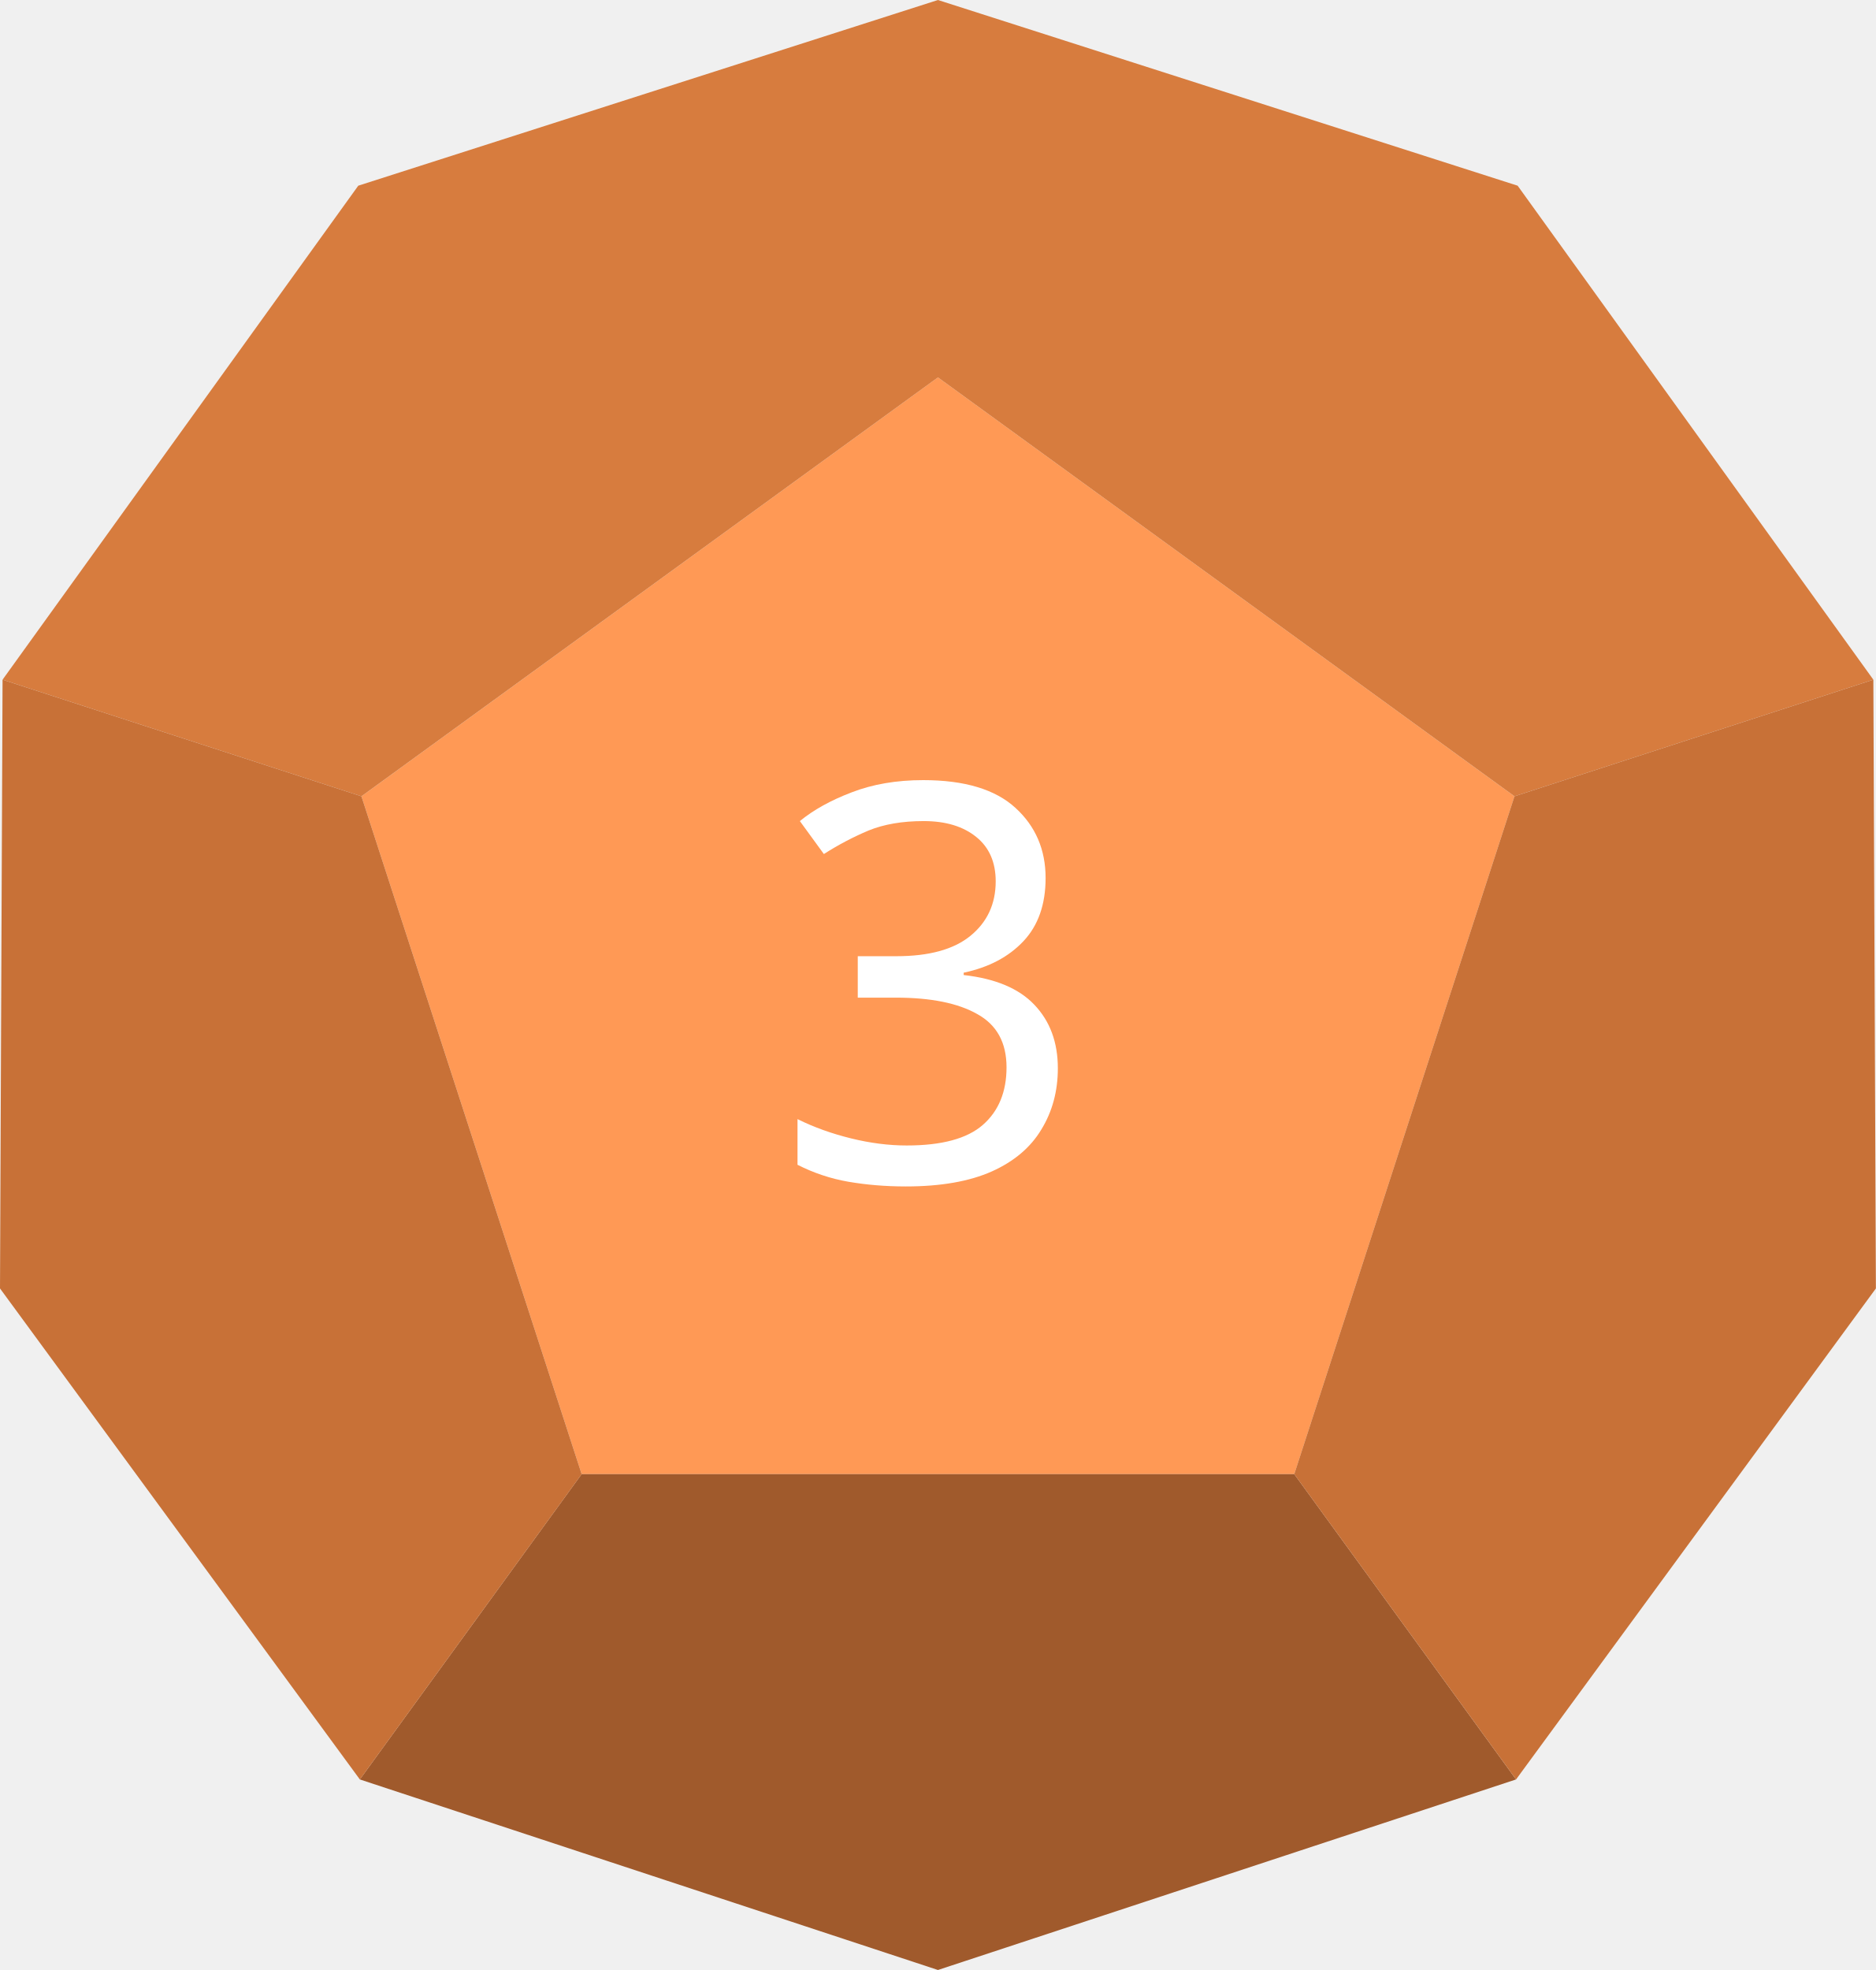
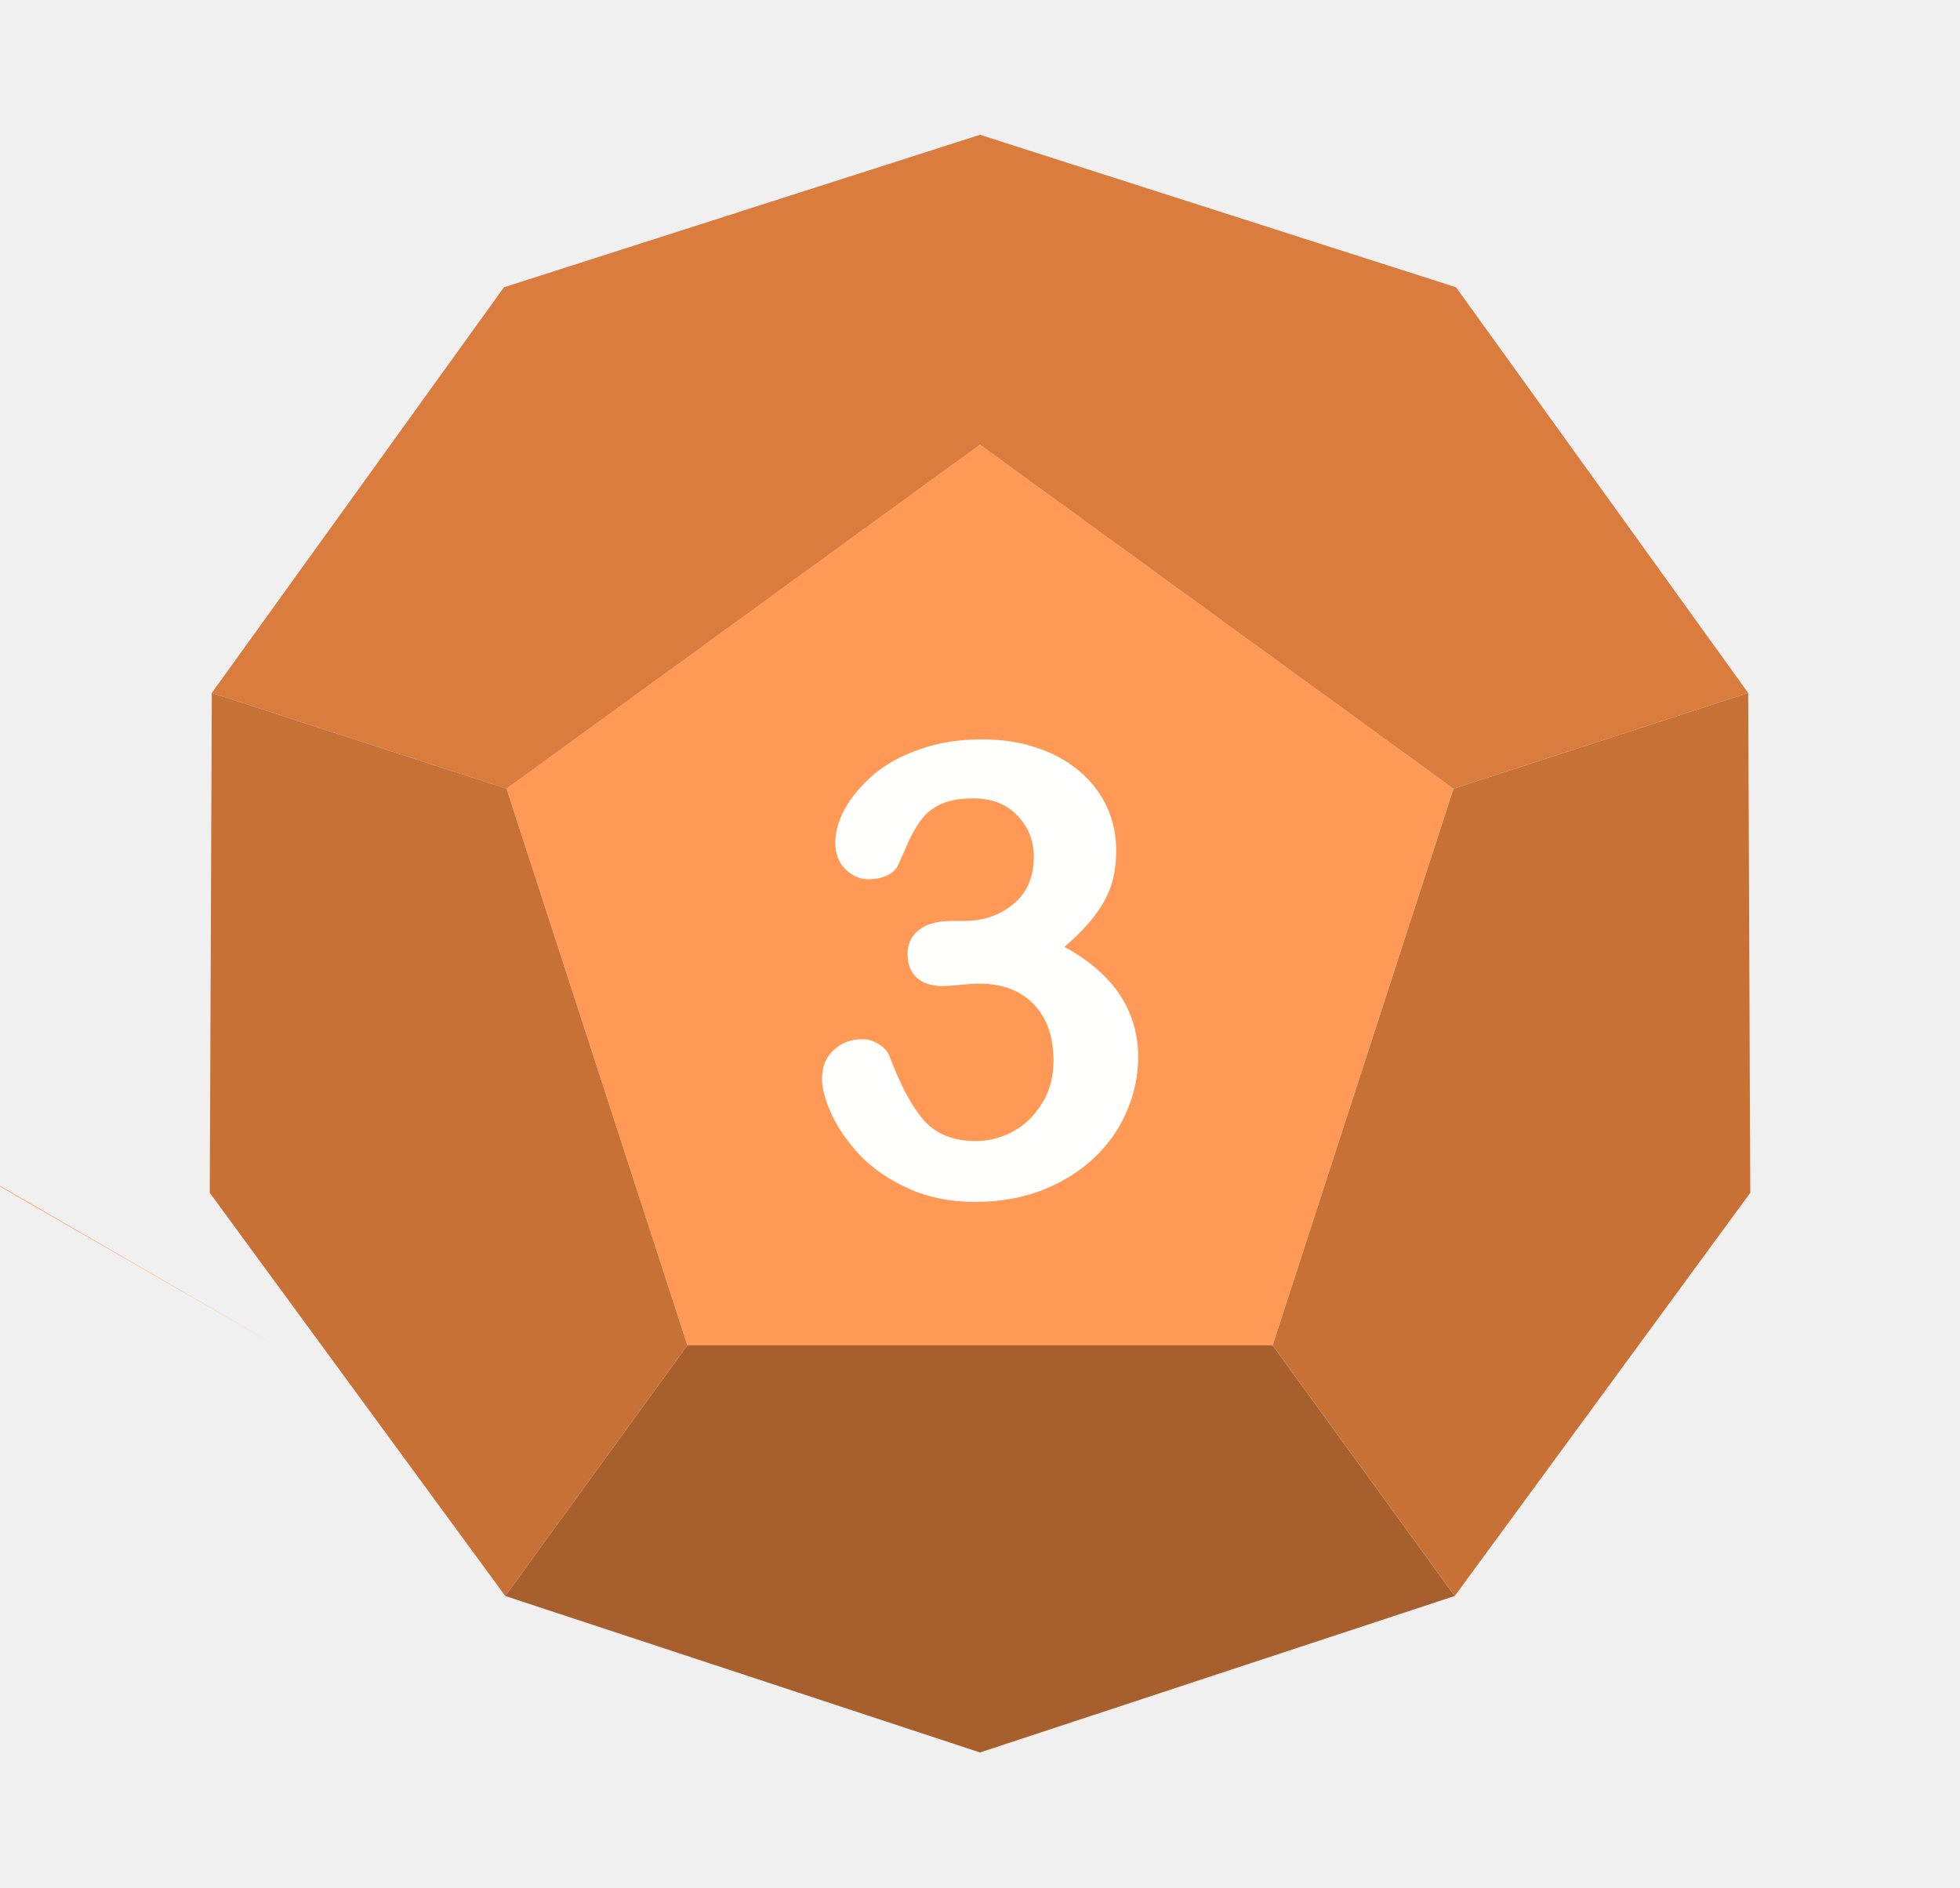
- <svg xmlns="http://www.w3.org/2000/svg" width="62.262mm" height="65.377mm" viewBox="0 0 62.262 65.377" version="1.1" id="svg8">
+ <svg xmlns="http://www.w3.org/2000/svg" width="36.351mm" height="35mm" viewBox="0 0 36.351 35" version="1.1" id="svg8">
  <defs id="defs2">
    <rect x="66.193" y="128.984" width="12.331" height="15.403" id="rect22" />
    <rect x="66.193" y="128.984" width="12.331" height="15.403" id="rect22-3" />
    <rect x="66.193" y="128.984" width="12.331" height="15.403" id="rect35" />
+     <filter style="color-interpolation-filters:sRGB" id="filter1586-6" x="-0" width="1" y="-7.1960421e-05" height="1">
+       <feGaussianBlur stdDeviation="0" id="feGaussianBlur1588-2" />
+     </filter>
+     <filter style="color-interpolation-filters:sRGB" id="filter1586-8" x="-0" width="1" y="-7.1960421e-05" height="1">
+       <feGaussianBlur stdDeviation="0" id="feGaussianBlur1588-28" />
+     </filter>
+     <filter style="color-interpolation-filters:sRGB" id="filter1586-7" x="-0" width="1" y="-7.1960421e-05" height="1">
+       <feGaussianBlur stdDeviation="0" id="feGaussianBlur1588-24" />
+     </filter>
+     <filter style="color-interpolation-filters:sRGB" id="filter1586-2" x="-0" width="1" y="-7.1960421e-05" height="1">
+       <feGaussianBlur stdDeviation="0" id="feGaussianBlur1588-1" />
+     </filter>
+     <filter style="color-interpolation-filters:sRGB" id="filter1586-2-8" x="-0" width="1" y="-7.1960421e-05" height="1">
+       <feGaussianBlur stdDeviation="0" id="feGaussianBlur1588-1-3" />
+     </filter>
+     <filter style="color-interpolation-filters:sRGB" id="filter1586-2-8-7" x="-0" width="1" y="-7.1960421e-05" height="1">
+       <feGaussianBlur stdDeviation="0" id="feGaussianBlur1588-1-3-0" />
+     </filter>
+     <filter style="color-interpolation-filters:sRGB" id="filter1586-2-8-7-3" x="-0" width="1" y="-7.1960421e-05" height="1">
+       <feGaussianBlur stdDeviation="0" id="feGaussianBlur1588-1-3-0-3" />
+     </filter>
+     <filter style="color-interpolation-filters:sRGB" id="filter1586-2-8-7-37" x="-0" width="1" y="-7.1960421e-05" height="1">
+       <feGaussianBlur stdDeviation="0" id="feGaussianBlur1588-1-3-0-9" />
+     </filter>
+     <filter style="color-interpolation-filters:sRGB" id="filter1586-2-8-7-0" x="-0" width="1" y="-7.1960421e-05" height="1">
+       <feGaussianBlur stdDeviation="0" id="feGaussianBlur1588-1-3-0-4" />
+     </filter>
+     <filter style="color-interpolation-filters:sRGB" id="filter1586-2-8-7-05" x="-0" width="1" y="-7.1960421e-05" height="1">
+       <feGaussianBlur stdDeviation="0" id="feGaussianBlur1588-1-3-0-2" />
+     </filter>
+     <filter style="color-interpolation-filters:sRGB" id="filter1586-2-8-7-5" x="-0" width="1" y="-7.1960421e-05" height="1">
+       <feGaussianBlur stdDeviation="0" id="feGaussianBlur1588-1-3-0-7" />
+     </filter>
+     <filter style="color-interpolation-filters:sRGB" id="filter1586-8-1" x="-0" width="1" y="-7.1960421e-05" height="1">
+       <feGaussianBlur stdDeviation="0" id="feGaussianBlur1588-28-9" />
+     </filter>
+     <filter style="color-interpolation-filters:sRGB" id="filter1586-2-8-7-5-7" x="-0" width="1" y="-7.1960421e-05" height="1">
+       <feGaussianBlur stdDeviation="0" id="feGaussianBlur1588-1-3-0-7-2" />
+     </filter>
  </defs>
-   <g id="layer1" transform="translate(-39.67885,-104.142)">
-     <g id="g1665" transform="translate(-0.8963942,0.5548002)">
-       <path style="fill:#ff9955;stroke:none;stroke-width:0.213" id="path1462" d="m 71.706,-116.111 -19.135,-13.903 7.309,-22.495 23.653,0 7.309,22.495 z" transform="scale(1,-1)" />
-       <path id="path1462-1" style="fill:#d77c3e;fill-opacity:1;stroke:none;stroke-width:0.54" d="M 118.535,-14.152 45.818,9.139 1.195,71.1 46.213,85.727 118.535,33.182 190.859,85.727 235.876,71.1 191.254,9.139 Z" transform="matrix(0.2645833,0,0,0.2645833,40.34361,107.3317)" />
-       <path id="path1462-1-2" style="fill:#a05a2c;stroke:none;stroke-width:0.213" transform="matrix(1,0,0,0.452099,-1.379669,229.9248)" d="m 73.086,-134.84 -19.188,-13.987 7.361,-22.411 h 23.653 l 7.361,22.411 z" />
-       <path id="path1462-1-0-3" style="fill:#c87137;fill-opacity:1;stroke:none;stroke-width:0.213" d="m 73.086,-134.84 -19.188,-13.987 7.361,-22.411 h 23.653 l 7.361,22.411 z" transform="matrix(-0.309017,-0.9510565,-0.4299717,0.1397063,5.182797,234.6927)" />
-       <path id="path1462-1-0-3-3" style="fill:#c87137;fill-opacity:1;stroke:none;stroke-width:0.213" transform="matrix(0.309017,-0.9510565,0.4299717,0.1397063,138.2295,234.6927)" d="m 73.086,-134.84 -19.188,-13.987 7.361,-22.411 h 23.653 l 7.361,22.411 z" />
+   <g id="layer1" transform="translate(-52.65844,-113.6885)">
+     <g id="g4597" transform="translate(-77.32809,-48.13279)">
+       <path style="fill:#ff9955;fill-rule:evenodd;stroke-width:0.22" id="path16" d="m 87.298,146.188 -34.639,-0.003 17.322,-29.997 z" />
+       <path style="mix-blend-mode:normal;fill:#d97c3e;fill-opacity:1;stroke:none;stroke-width:0.22px;stroke-linecap:butt;stroke-linejoin:miter;stroke-opacity:1" d="m 69.981,116.188 17.317,30 1.712,-5.022 -19.029,-24.978" id="path961" />
    </g>
-     <text xml:space="preserve" style="font-size:18.371px;line-height:1.25;font-family:'Arial Rounded MT Bold';-inkscape-font-specification:'Arial Rounded MT Bold, Normal';font-variant-numeric:proportional-nums;fill:#ffffff;stroke-width:0.265" x="65.32" y="143.325" id="text1669">
-       <tspan x="65.32" y="143.325" style="fill:#ffffff;stroke-width:0.265" id="tspan1671">3</tspan>
-     </text>
+     <g aria-label="1" id="text64-7" style="font-size:17.639px;line-height:1.25;font-family:'Arial Rounded MT Bold';-inkscape-font-specification:'Arial Rounded MT Bold, Normal';font-variant-numeric:proportional-nums;text-align:center;text-anchor:middle;opacity:0.994;fill:#ffffff;fill-rule:nonzero;stroke-width:0.265;filter:url(#filter1586-8)" transform="matrix(0.6647632,0,0,0.6647632,-119.6543,55.18599)">
+       <path d="m 109.178,135.112 v -7.838 c -1.458,1.12 -1.71,1.289 -2.215,1.289 -0.241,0 -0.456,-0.095 -0.646,-0.284 -0.184,-0.195 -0.276,-0.419 -0.276,-0.672 0,-0.293 0.092,-0.508 0.276,-0.646 0.184,-0.138 0.529,-0.275 0.973,-0.534 0.313,-0.183 0.493,-0.307 0.908,-0.667 0.418,-0.363 0.814,-0.743 1.135,-1.19 0.322,-0.448 0.531,-0.723 0.629,-0.827 0.098,-0.103 0.281,-0.155 0.551,-0.155 0.304,0 0.548,0.118 0.732,0.353 0.184,0.235 0.276,0.56 0.276,0.973 v 9.862 c 0,1.154 -0.393,1.731 -1.18,1.731 -0.35,0 -0.632,-0.118 -0.844,-0.353 -0.212,-0.235 -0.319,-0.583 -0.319,-1.042 z" style="font-style:normal;font-variant:normal;font-weight:normal;font-stretch:normal;font-size:17.639px;font-family:'Arial Rounded MT Bold';-inkscape-font-specification:'Arial Rounded MT Bold, ';text-align:center;text-anchor:middle;fill:#ffffff;fill-rule:nonzero;stroke-width:0.265" id="path1133" />
+     </g>
+     <g aria-label="0" id="text64-75-5-6-73" style="font-size:17.639px;line-height:1.25;font-family:'Arial Rounded MT Bold';-inkscape-font-specification:'Arial Rounded MT Bold, Normal';font-variant-numeric:proportional-nums;text-align:center;text-anchor:middle;opacity:0.994;fill:#ffffff;fill-rule:nonzero;stroke-width:0.265;filter:url(#filter1586-2-8-7-5)" transform="matrix(0.6647632,0,0,0.6647632,17.10551,50.47378)">
+       <path d="m -67.941,128.269 q 0,1.412 -0.172,2.429 -0.172,1.016 -0.637,1.843 -0.586,1.016 -1.516,1.568 -0.93,0.551 -2.067,0.551 -1.309,0 -2.351,-0.741 -1.034,-0.741 -1.559,-2.05 -0.267,-0.715 -0.396,-1.576 -0.121,-0.87 -0.121,-1.878 0,-1.301 0.138,-2.343 0.138,-1.042 0.431,-1.791 0.508,-1.24 1.473,-1.886 0.973,-0.655 2.317,-0.655 0.887,0 1.611,0.293 0.723,0.284 1.266,0.844 0.551,0.551 0.93,1.369 0.655,1.421 0.655,4.022 z m -2.36,-0.172 q 0,-1.576 -0.189,-2.575 -0.189,-1.008 -0.637,-1.516 -0.448,-0.517 -1.24,-0.517 -1.137,0 -1.585,1.145 -0.439,1.145 -0.439,3.531 0,1.619 0.189,2.653 0.189,1.034 0.637,1.568 0.448,0.525 1.214,0.525 0.792,0 1.24,-0.551 0.448,-0.551 0.629,-1.576 0.181,-1.025 0.181,-2.687 z" style="font-style:normal;font-variant:normal;font-weight:normal;font-stretch:normal;font-size:17.639px;font-family:'Arial Rounded MT Bold';-inkscape-font-specification:'Arial Rounded MT Bold, ';text-align:center;text-anchor:middle;fill:#ffffff;fill-rule:nonzero;stroke-width:0.265" id="path265" />
+     </g>
+     <g id="g114" transform="translate(-158.7371,-37.6617)">
+       <path style="color:#000000;font-style:normal;font-variant:normal;font-weight:normal;font-stretch:normal;font-size:medium;line-height:normal;font-family:sans-serif;font-variant-ligatures:normal;font-variant-position:normal;font-variant-caps:normal;font-variant-numeric:normal;font-variant-alternates:normal;font-variant-east-asian:normal;font-feature-settings:normal;font-variation-settings:normal;text-indent:0;text-align:start;text-decoration:none;text-decoration-line:none;text-decoration-style:solid;text-decoration-color:#000000;letter-spacing:normal;word-spacing:normal;text-transform:none;writing-mode:lr-tb;direction:ltr;text-orientation:mixed;dominant-baseline:auto;baseline-shift:baseline;text-anchor:start;white-space:normal;shape-padding:0;shape-margin:0;inline-size:0;clip-rule:nonzero;display:inline;overflow:visible;visibility:visible;isolation:auto;mix-blend-mode:normal;color-interpolation:sRGB;color-interpolation-filters:linearRGB;solid-color:#000000;solid-opacity:1;vector-effect:none;fill:#ff9955;fill-opacity:1;fill-rule:evenodd;stroke:none;stroke-width:0.207;stroke-linecap:butt;stroke-linejoin:miter;stroke-miterlimit:4;stroke-dasharray:none;stroke-dashoffset:0;stroke-opacity:1;color-rendering:auto;image-rendering:auto;shape-rendering:auto;text-rendering:auto;enable-background:accumulate;stop-color:#000000" d="m 82.529,146.188 -26.695,-0.025 0.025,-26.695 26.695,0.025 z" id="path16-0" />
+       <path style="fill:#d97c3e;fill-opacity:1;stroke:none;stroke-width:0.207px;stroke-linecap:butt;stroke-linejoin:miter;stroke-opacity:1" d="m 55.859,119.469 26.695,0.025 3.28,-3.28 -26.695,-0.025 z" id="path1678" />
+       <path style="fill:#bd6a34;fill-opacity:1;stroke:none;stroke-width:0.207px;stroke-linecap:butt;stroke-linejoin:miter;stroke-opacity:1" d="m 82.554,119.494 3.28,-3.28 -0.025,26.695 -3.28,3.28 z" id="path1680" />
+     </g>
+     <path style="fill:#ff9955;fill-rule:evenodd;stroke-width:0.166" d="m 44.855,131.163 -0.015,0.026 v 5.1e-4 l 12.998,7.486 z" id="path16-1" />
+     <g id="g254" transform="translate(-125.8554,-60.95505)">
+       <path style="fill:#ff9955;fill-rule:evenodd;stroke-width:0.166" d="m 70.836,116.215 -12.998,22.461 0.055,0.032 25.907,-0.039 v 5.3e-4 l -12.98,7.519 12.998,-7.487 v -0.052 z" id="path244" />
+       <path id="path16-8" style="fill:#d97c3e;fill-opacity:1;fill-rule:evenodd;stroke-width:0.166" d="m 57.838,138.675 0.015,-15 12.998,-7.487 c -13.013,22.487 0,0 -13.013,22.487 z" />
+       <path id="path16-8-7" style="fill:#d97c3e;fill-opacity:1;fill-rule:evenodd;stroke-width:0.166" d="m 83.849,138.702 -0.015,-15 -12.998,-7.487 c 13.013,22.487 0,0 13.013,22.487 z" />
+       <path id="path16-8-2" style="fill:#c87137;fill-opacity:1;fill-rule:evenodd;stroke-width:0.166" d="m 83.8,138.669 -12.979,7.519 -13.002,-7.481 c 25.981,-0.039 0,0 25.981,-0.039 z" />
+     </g>
+     <g id="g4647" transform="translate(-118.9107,-36.42902)">
+       <path id="path16-4" style="fill:#ff9955;fill-rule:evenodd;stroke-width:0.135" d="m 70.196,116.237 -10.499,18.186 10.499,6.076 10.5,-6.076 z" />
+       <path style="fill:#d97c3e;fill-opacity:1;stroke:none;stroke-width:0.135px;stroke-linecap:butt;stroke-linejoin:miter;stroke-opacity:1" d="m 70.196,116.237 -10.5,18.186 -4.992,-0.37 0.491,-5.647 z" id="path491-3" />
+       <path id="path1338" style="fill:#bd6a34;fill-opacity:1;stroke:none;stroke-width:0.135px;stroke-linecap:butt;stroke-linejoin:miter;stroke-opacity:1" d="m 54.704,134.054 15.492,12.183 15.492,-12.183 -4.992,0.369 -10.5,6.076 -10.499,-6.076 z" />
+       <path style="fill:#d97c3e;fill-opacity:1;stroke:none;stroke-width:0.135px;stroke-linecap:butt;stroke-linejoin:miter;stroke-opacity:1" d="m 70.196,116.237 10.5,18.186 4.992,-0.37 -0.491,-5.647 z" id="path491-3-8" />
+     </g>
+     <g aria-label="9" id="text64-75-5-6-70" style="font-size:17.639px;line-height:1.25;font-family:'Arial Rounded MT Bold';-inkscape-font-specification:'Arial Rounded MT Bold, Normal';font-variant-numeric:proportional-nums;text-align:center;text-anchor:middle;opacity:0.994;fill:#ffffff;fill-rule:nonzero;stroke-width:0.265;filter:url(#filter1586-2-8-7-05)" transform="matrix(0.6647632,0,0,0.6647632,-33.15901,65.72332)">
+       <path d="m 34.257,128.794 q -0.568,0.672 -1.275,1.016 -0.698,0.336 -1.55,0.336 -0.81,0 -1.516,-0.31 -0.698,-0.319 -1.214,-0.878 -0.508,-0.568 -0.784,-1.318 -0.276,-0.758 -0.276,-1.585 0,-0.887 0.31,-1.679 0.31,-0.801 0.887,-1.387 0.577,-0.586 1.369,-0.913 0.801,-0.327 1.766,-0.327 1.111,0 1.981,0.405 0.87,0.405 1.464,1.18 0.594,0.767 0.913,1.938 0.319,1.171 0.319,2.653 0,1.654 -0.336,2.92 -0.336,1.257 -0.982,2.119 -0.637,0.853 -1.533,1.275 -0.896,0.413 -2.033,0.413 -1.12,0 -1.946,-0.422 -0.827,-0.431 -1.257,-1.059 -0.431,-0.637 -0.431,-1.223 0,-0.362 0.267,-0.646 0.267,-0.284 0.68,-0.284 0.379,0 0.68,0.215 0.301,0.207 0.456,0.629 0.189,0.517 0.629,0.835 0.439,0.31 0.99,0.31 0.491,0 0.93,-0.25 0.439,-0.25 0.749,-0.706 0.62,-0.922 0.741,-3.256 z m -0.198,-2.635 q 0,-0.586 -0.164,-1.077 -0.155,-0.5 -0.448,-0.861 -0.284,-0.362 -0.689,-0.568 -0.396,-0.207 -0.87,-0.207 -0.818,0 -1.387,0.706 -0.568,0.698 -0.568,1.852 0,1.145 0.568,1.826 0.568,0.68 1.438,0.68 0.534,0 1.016,-0.276 0.491,-0.284 0.792,-0.818 0.31,-0.534 0.31,-1.257 z" style="font-style:normal;font-variant:normal;font-weight:normal;font-stretch:normal;font-size:17.639px;font-family:'Arial Rounded MT Bold';-inkscape-font-specification:'Arial Rounded MT Bold, ';text-align:center;text-anchor:middle;fill:#ffffff;fill-rule:nonzero;stroke-width:0.265" id="path262" />
+     </g>
+     <g aria-label="8" id="text64-75-5-6-7" style="font-size:17.639px;line-height:1.25;font-family:'Arial Rounded MT Bold';-inkscape-font-specification:'Arial Rounded MT Bold, Normal';font-variant-numeric:proportional-nums;text-align:center;text-anchor:middle;opacity:0.994;fill:#ffffff;fill-rule:nonzero;stroke-width:0.265;filter:url(#filter1586-2-8-7-0)" transform="matrix(0.6647632,0,0,0.6647632,-1.507236,62.08778)">
+       <path d="m 17.641,125.039 q 0,-0.861 0.465,-1.619 0.474,-0.767 1.378,-1.223 0.913,-0.456 2.127,-0.456 1.025,0 1.8,0.267 0.775,0.267 1.292,0.741 0.517,0.465 0.767,1.059 0.25,0.586 0.25,1.249 0,0.844 -0.439,1.507 -0.431,0.663 -1.292,1.085 0.732,0.284 1.214,0.749 0.482,0.456 0.723,1.068 0.25,0.603 0.25,1.344 0,1.085 -0.525,1.972 -0.525,0.878 -1.542,1.378 -1.016,0.5 -2.394,0.5 -1.43,0 -2.446,-0.5 -1.016,-0.5 -1.533,-1.369 -0.517,-0.878 -0.517,-1.964 0,-2.317 2.188,-3.178 -1.766,-0.827 -1.766,-2.61 z m 6.175,5.702 q 0,-0.672 -0.276,-1.171 -0.276,-0.5 -0.775,-0.767 -0.5,-0.267 -1.12,-0.267 -0.878,0 -1.473,0.586 -0.594,0.586 -0.594,1.636 0,0.672 0.276,1.189 0.284,0.508 0.767,0.792 0.482,0.276 1.077,0.276 0.603,0 1.085,-0.284 0.482,-0.284 0.758,-0.801 0.276,-0.517 0.276,-1.189 z m -2.153,-7.355 q -0.81,0 -1.309,0.508 -0.491,0.5 -0.491,1.292 0,0.732 0.508,1.223 0.508,0.482 1.309,0.482 0.405,0 0.732,-0.129 0.336,-0.129 0.568,-0.353 0.241,-0.233 0.37,-0.543 0.129,-0.319 0.129,-0.698 0,-0.508 -0.233,-0.913 -0.224,-0.405 -0.637,-0.637 -0.413,-0.233 -0.947,-0.233 z" style="font-style:normal;font-variant:normal;font-weight:normal;font-stretch:normal;font-size:17.639px;font-family:'Arial Rounded MT Bold';-inkscape-font-specification:'Arial Rounded MT Bold, ';text-align:center;text-anchor:middle;fill:#ffffff;fill-rule:nonzero;stroke-width:0.265" id="path259" />
+     </g>
+     <g aria-label="7" id="text64-75-5-6-9" style="font-size:17.639px;line-height:1.25;font-family:'Arial Rounded MT Bold';-inkscape-font-specification:'Arial Rounded MT Bold, Normal';font-variant-numeric:proportional-nums;text-align:center;text-anchor:middle;opacity:0.994;fill:#ffffff;fill-rule:nonzero;stroke-width:0.265;filter:url(#filter1586-2-8-7-37)" transform="matrix(0.6647632,0,0,0.6647632,-2.481246,59.12931)">
+       <path d="m 12.151,122.188 h 5.736 q 0.827,0 1.197,0.258 0.37,0.258 0.37,0.853 0,0.362 -0.439,0.956 -0.431,0.594 -0.99,1.318 -0.551,0.715 -1.145,1.783 -0.586,1.068 -1.077,2.61 -0.207,0.68 -0.293,1.128 -0.086,0.448 -0.189,1.163 -0.103,0.715 -0.181,1.094 -0.181,0.878 -0.517,1.223 -0.327,0.336 -0.878,0.336 -0.525,0 -0.844,-0.362 -0.319,-0.37 -0.319,-1.085 0,-0.551 0.233,-1.499 0.233,-0.947 0.758,-2.265 0.525,-1.326 1.309,-2.713 0.792,-1.395 1.878,-2.773 h -4.608 q -0.723,0 -1.085,-0.258 -0.353,-0.267 -0.353,-0.827 0,-0.594 0.379,-0.767 0.379,-0.172 1.059,-0.172 z" style="font-style:normal;font-variant:normal;font-weight:normal;font-stretch:normal;font-size:17.639px;font-family:'Arial Rounded MT Bold';-inkscape-font-specification:'Arial Rounded MT Bold, ';text-align:center;text-anchor:middle;fill:#ffffff;fill-rule:nonzero;stroke-width:0.265" id="path256" />
+     </g>
+     <g aria-label="6" id="text64-75-5-6-5" style="font-size:17.639px;line-height:1.25;font-family:'Arial Rounded MT Bold';-inkscape-font-specification:'Arial Rounded MT Bold, Normal';font-variant-numeric:proportional-nums;text-align:center;text-anchor:middle;opacity:0.994;fill:#ffffff;fill-rule:nonzero;stroke-width:0.265;filter:url(#filter1586-2-8-7-3)" transform="matrix(0.6647632,0,0,0.6647632,1.290494,54.75401)">
+       <path d="m -2.781,127.336 q 0.586,-0.698 1.275,-1.034 0.689,-0.336 1.542,-0.336 0.818,0 1.507,0.31 0.698,0.301 1.214,0.87 0.525,0.56 0.81,1.326 0.284,0.767 0.284,1.602 0,1.214 -0.56,2.205 -0.551,0.99 -1.55,1.55 -0.99,0.551 -2.248,0.551 -1.447,0 -2.498,-0.706 -1.051,-0.706 -1.611,-2.084 -0.551,-1.387 -0.551,-3.385 0,-1.628 0.336,-2.911 0.336,-1.283 0.965,-2.127 0.629,-0.844 1.524,-1.275 0.896,-0.431 2.041,-0.431 1.102,0 1.938,0.431 0.844,0.431 1.266,1.068 0.431,0.637 0.431,1.223 0,0.353 -0.267,0.646 -0.267,0.284 -0.68,0.284 -0.362,0 -0.672,-0.224 -0.31,-0.233 -0.456,-0.637 -0.198,-0.517 -0.629,-0.827 -0.431,-0.319 -0.999,-0.319 -0.456,0 -0.913,0.267 -0.448,0.258 -0.758,0.706 -0.629,0.913 -0.741,3.256 z m 2.325,5.349 q 0.87,0 1.438,-0.706 0.568,-0.715 0.568,-1.869 0,-0.784 -0.267,-1.344 -0.267,-0.568 -0.732,-0.861 -0.465,-0.301 -1.025,-0.301 -0.534,0 -1.025,0.284 -0.482,0.284 -0.784,0.827 -0.293,0.534 -0.293,1.257 0,1.163 0.603,1.938 0.603,0.775 1.516,0.775 z" style="font-style:normal;font-variant:normal;font-weight:normal;font-stretch:normal;font-size:17.639px;font-family:'Arial Rounded MT Bold';-inkscape-font-specification:'Arial Rounded MT Bold, ';text-align:center;text-anchor:middle;fill:#ffffff;fill-rule:nonzero;stroke-width:0.265" id="path268" />
+     </g>
+     <g aria-label="5" id="text64-75-5-6" style="font-size:17.639px;line-height:1.25;font-family:'Arial Rounded MT Bold';-inkscape-font-specification:'Arial Rounded MT Bold, Normal';font-variant-numeric:proportional-nums;text-align:center;text-anchor:middle;opacity:0.994;fill:#ffffff;fill-rule:nonzero;stroke-width:0.265;filter:url(#filter1586-2-8-7)" transform="matrix(0.6647632,0,0,0.6647632,-1.429796,52.66407)">
+       <path d="m -10.804,123.613 h -4.091 l -0.491,2.791 q 1.223,-0.655 2.257,-0.655 0.827,0 1.542,0.31 0.723,0.31 1.266,0.861 0.543,0.543 0.853,1.292 0.31,0.749 0.31,1.611 0,1.249 -0.56,2.274 -0.56,1.025 -1.619,1.628 -1.051,0.603 -2.429,0.603 -1.542,0 -2.506,-0.568 -0.956,-0.568 -1.361,-1.301 -0.396,-0.741 -0.396,-1.292 0,-0.336 0.276,-0.637 0.284,-0.301 0.706,-0.301 0.723,0 1.077,0.835 0.345,0.767 0.93,1.197 0.586,0.422 1.309,0.422 0.663,0 1.163,-0.345 0.5,-0.345 0.767,-0.947 0.276,-0.603 0.276,-1.369 0,-0.827 -0.293,-1.412 -0.293,-0.586 -0.784,-0.87 -0.491,-0.293 -1.094,-0.293 -0.741,0 -1.059,0.181 -0.319,0.181 -0.922,0.637 -0.594,0.448 -0.982,0.448 -0.422,0 -0.749,-0.301 -0.327,-0.31 -0.327,-0.698 0,-0.043 0.095,-0.586 l 0.723,-4.125 q 0.121,-0.741 0.448,-1.077 0.327,-0.336 1.068,-0.336 h 4.548 q 1.344,0 1.344,1.025 0,0.448 -0.327,0.723 -0.327,0.276 -0.965,0.276 z" style="font-style:normal;font-variant:normal;font-weight:normal;font-stretch:normal;font-size:17.639px;font-family:'Arial Rounded MT Bold';-inkscape-font-specification:'Arial Rounded MT Bold, ';text-align:center;text-anchor:middle;fill:#ffffff;fill-rule:nonzero;stroke-width:0.265" id="path271" />
+     </g>
+     <g aria-label="4" id="text64-75-5" style="font-size:17.639px;line-height:1.25;font-family:'Arial Rounded MT Bold';-inkscape-font-specification:'Arial Rounded MT Bold, Normal';font-variant-numeric:proportional-nums;text-align:center;text-anchor:middle;opacity:0.994;fill:#ffffff;fill-rule:nonzero;stroke-width:0.265;filter:url(#filter1586-2-8)" transform="matrix(0.6647632,0,0,0.6647632,5.905647,51.72118)">
+       <path d="m -38.061,131.711 v -1.602 h -4.324 q -0.818,0 -1.232,-0.37 -0.405,-0.37 -0.405,-1.008 0,-0.164 0.06,-0.327 0.06,-0.172 0.181,-0.353 0.121,-0.189 0.25,-0.362 0.129,-0.172 0.319,-0.422 l 4.565,-6.106 q 0.448,-0.603 0.732,-0.87 0.293,-0.276 0.698,-0.276 1.309,0 1.309,1.499 v 6.666 h 0.37 q 0.663,0 1.059,0.181 0.405,0.181 0.405,0.792 0,0.5 -0.327,0.732 -0.327,0.224 -0.982,0.224 h -0.525 v 1.602 q 0,0.663 -0.293,0.99 -0.293,0.319 -0.784,0.319 -0.482,0 -0.784,-0.327 -0.293,-0.336 -0.293,-0.982 z m -3.703,-3.531 h 3.703 v -5.004 z" style="font-style:normal;font-variant:normal;font-weight:normal;font-stretch:normal;font-size:17.639px;font-family:'Arial Rounded MT Bold';-inkscape-font-specification:'Arial Rounded MT Bold, ';text-align:center;text-anchor:middle;fill:#ffffff;fill-rule:nonzero;stroke-width:0.265" id="path274" />
+     </g>
+     <g id="g4617" transform="translate(0.1226857,-0.72483)">
+       <path style="fill:#ff9955;stroke:none;stroke-width:0.098" id="path1462" transform="scale(1,-1)" d="m 70.711,-122.66 -8.781,-6.38 3.354,-10.322 10.854,0 3.354,10.322 z" />
+       <path id="path1462-1" style="fill:#d97c3e;fill-opacity:1;stroke:none;stroke-width:0.066" d="m 70.711,116.913 -8.829,2.828 -5.418,7.523 5.466,1.776 8.781,-6.38 8.781,6.38 5.466,-1.776 -5.418,-7.523 z" />
+       <path id="path1462-1-2" style="fill:#a85f2e;fill-opacity:1;stroke:none;stroke-width:0.066" d="m 70.711,146.913 -8.805,-2.902 3.378,-4.649 h 10.854 l 3.378,4.649 z" />
+       <path id="path1462-1-0-3" style="fill:#c87137;fill-opacity:1;stroke:none;stroke-width:0.066" d="m 56.426,136.534 5.48,7.477 3.378,-4.649 -3.354,-10.322 -5.466,-1.776 z" />
+       <path id="path1462-1-0-3-3" style="fill:#c87137;fill-opacity:1;stroke:none;stroke-width:0.066" d="m 84.997,136.534 -5.48,7.477 -3.378,-4.649 3.354,-10.322 5.466,-1.776 z" />
+     </g>
+     <g aria-label="3" id="text64-75" style="font-size:17.639px;line-height:1.25;font-family:'Arial Rounded MT Bold';-inkscape-font-specification:'Arial Rounded MT Bold, Normal';font-variant-numeric:proportional-nums;text-align:center;text-anchor:middle;opacity:0.994;fill:#ffffff;fill-rule:nonzero;stroke-width:0.265;filter:url(#filter1586-2)" transform="matrix(0.6647632,0,0,0.6647632,88.94232,47.02715)">
+       <path d="m -27.677,125.97 q 0.792,0 1.361,-0.465 0.577,-0.465 0.577,-1.335 0,-0.663 -0.456,-1.137 -0.456,-0.482 -1.232,-0.482 -0.525,0 -0.87,0.146 -0.336,0.146 -0.534,0.388 -0.198,0.241 -0.379,0.62 -0.172,0.379 -0.319,0.715 -0.086,0.181 -0.31,0.284 -0.224,0.103 -0.517,0.103 -0.345,0 -0.637,-0.276 -0.284,-0.284 -0.284,-0.749 0,-0.448 0.267,-0.939 0.276,-0.5 0.792,-0.947 0.525,-0.448 1.301,-0.715 0.775,-0.276 1.731,-0.276 0.835,0 1.524,0.233 0.689,0.224 1.197,0.655 0.508,0.431 0.767,0.999 0.258,0.568 0.258,1.223 0,0.861 -0.379,1.481 -0.37,0.612 -1.068,1.197 0.672,0.362 1.128,0.827 0.465,0.465 0.698,1.034 0.233,0.56 0.233,1.214 0,0.784 -0.319,1.516 -0.31,0.732 -0.922,1.309 -0.612,0.568 -1.456,0.896 -0.835,0.319 -1.852,0.319 -1.034,0 -1.852,-0.37 -0.818,-0.37 -1.352,-0.922 -0.525,-0.56 -0.801,-1.154 -0.267,-0.594 -0.267,-0.982 0,-0.5 0.319,-0.801 0.327,-0.31 0.81,-0.31 0.241,0 0.465,0.146 0.224,0.138 0.293,0.336 0.448,1.197 0.956,1.783 0.517,0.577 1.447,0.577 0.534,0 1.025,-0.258 0.5,-0.267 0.818,-0.784 0.327,-0.517 0.327,-1.197 0,-1.008 -0.551,-1.576 -0.551,-0.577 -1.533,-0.577 -0.172,0 -0.534,0.035 -0.362,0.034 -0.465,0.034 -0.474,0 -0.732,-0.233 -0.258,-0.241 -0.258,-0.663 0,-0.413 0.31,-0.663 0.31,-0.258 0.922,-0.258 z" style="font-style:normal;font-variant:normal;font-weight:normal;font-stretch:normal;font-size:17.639px;font-family:'Arial Rounded MT Bold';-inkscape-font-specification:'Arial Rounded MT Bold, ';text-align:center;text-anchor:middle;fill:#ffffff;fill-rule:nonzero;stroke-width:0.265" id="path277" />
+     </g>
+     <g aria-label="2" id="text64-2" style="font-size:17.639px;line-height:1.25;font-family:'Arial Rounded MT Bold';-inkscape-font-specification:'Arial Rounded MT Bold, Normal';font-variant-numeric:proportional-nums;text-align:center;text-anchor:middle;opacity:0.994;fill:#ffffff;fill-rule:nonzero;stroke-width:0.265;filter:url(#filter1586-7)" transform="matrix(0.6647632,0,0,0.6647632,94.93836,55.49966)">
+       <path d="m -181.042,157.507 h 4.496 q 0.672,0 1.025,0.276 0.353,0.276 0.353,0.749 0,0.422 -0.284,0.715 -0.276,0.293 -0.844,0.293 h -6.339 q -0.646,0 -1.008,-0.353 -0.362,-0.362 -0.362,-0.844 0,-0.31 0.233,-0.818 0.233,-0.517 0.508,-0.81 1.145,-1.189 2.067,-2.033 0.922,-0.853 1.318,-1.12 0.706,-0.5 1.171,-0.999 0.474,-0.508 0.715,-1.034 0.25,-0.534 0.25,-1.042 0,-0.551 -0.267,-0.982 -0.258,-0.439 -0.715,-0.68 -0.448,-0.241 -0.982,-0.241 -1.128,0 -1.774,0.99 -0.086,0.129 -0.293,0.706 -0.198,0.577 -0.456,0.887 -0.25,0.31 -0.741,0.31 -0.431,0 -0.715,-0.284 -0.284,-0.284 -0.284,-0.775 0,-0.594 0.267,-1.24 0.267,-0.646 0.792,-1.171 0.534,-0.525 1.344,-0.844 0.818,-0.327 1.912,-0.327 1.318,0 2.248,0.413 0.603,0.276 1.059,0.758 0.456,0.482 0.706,1.12 0.258,0.629 0.258,1.309 0,1.068 -0.534,1.946 -0.525,0.87 -1.077,1.369 -0.551,0.491 -1.852,1.55 -1.292,1.059 -1.774,1.645 -0.207,0.233 -0.422,0.56 z" style="font-style:normal;font-variant:normal;font-weight:normal;font-stretch:normal;font-size:17.639px;font-family:'Arial Rounded MT Bold';-inkscape-font-specification:'Arial Rounded MT Bold, ';text-align:center;text-anchor:middle;fill:#ffffff;fill-rule:nonzero;stroke-width:0.265" id="path280" />
+     </g>
+     <path id="path1027-2" style="font-style:normal;font-variant:normal;font-weight:normal;font-stretch:normal;font-size:17.639px;line-height:1.25;font-family:'Arial Rounded MT Bold';-inkscape-font-specification:'Arial Rounded MT Bold, ';font-variant-numeric:proportional-nums;text-align:center;text-anchor:middle;opacity:0.994;fill:#ffffff;fill-rule:nonzero;stroke-width:1;filter:url(#filter1586-6)" d="m 225.479,78.289 c -1.324,0 -2.386,0.444 -3.189,1.334 -0.803,0.89 -1.205,2.203 -1.205,3.939 v 8.512 21.109 8.512 c 0,1.736 0.402,3.05 1.205,3.939 0.803,0.89 1.866,1.334 3.189,1.334 2.583,0 4.042,-1.65 4.381,-4.943 l 0.078,0.078 v -1.678 -35.594 -1.678 l -0.078,0.08 c -0.339,-3.294 -1.797,-4.945 -4.381,-4.945 z" transform="matrix(-0.1758853,0,0,0.1758853,65.22702,133.8578)" />
+     <g id="g1801" transform="matrix(0.5183619,0,0,0.5183619,32.15176,-17.0431)">
+       <path style="fill:#ff9955;fill-opacity:1;stroke:none;stroke-width:0.01;stroke-miterlimit:4;stroke-dasharray:none" id="path1681" transform="scale(1,-1)" d="m 71.252,-114.015 -21.472,-37.19 42.944,0 z" />
+       <path id="path1681-7" style="fill:#c87137;fill-opacity:1;stroke:none;stroke-width:0.008;stroke-miterlimit:4;stroke-dasharray:none" d="M 71.289,172.59 49.78,151.205 h 42.944 z" />
+       <path id="path1681-7-8" style="fill:#d97c3e;fill-opacity:1;stroke:none;stroke-width:0.008;stroke-miterlimit:4;stroke-dasharray:none" d="m 42.051,121.95 29.201,-7.935 -21.472,37.19 z" />
+       <path id="path1681-7-8-3" style="fill:#d97c3e;fill-opacity:1;stroke:none;stroke-width:0.008;stroke-miterlimit:4;stroke-dasharray:none" d="m 100.526,121.95 -29.274,-7.935 21.472,37.19 z" />
+       <path style="fill:#bd6a34;fill-opacity:1;stroke:none;stroke-width:0.265px;stroke-linecap:butt;stroke-linejoin:miter;stroke-opacity:1" d="m 42.051,121.95 7.729,29.256 -7.729,4.504 -3e-6,-33.76" id="path1780" />
+       <path style="fill:#bd6a34;fill-opacity:1;stroke:none;stroke-width:0.265px;stroke-linecap:butt;stroke-linejoin:miter;stroke-opacity:1" d="m 92.724,151.205 7.802,4.504 V 121.95 Z" id="path1782" />
+       <path style="fill:#a85f2e;fill-opacity:1;stroke:none;stroke-width:0.265px;stroke-linecap:butt;stroke-linejoin:miter;stroke-opacity:1" d="m 49.78,151.205 -7.729,4.504 29.237,16.88 z" id="path1784" />
+       <path style="fill:#a85f2e;fill-opacity:1;stroke:none;stroke-width:0.265px;stroke-linecap:butt;stroke-linejoin:miter;stroke-opacity:1" d="m 92.724,151.205 -21.435,21.384 29.237,-16.88 z" id="path1786" />
+       <path style="fill:#ad6536;fill-opacity:1;stroke:none;stroke-width:0.265px;stroke-linecap:butt;stroke-linejoin:miter;stroke-opacity:1" d="m 71.252,114.015 -29.201,7.935 29.237,-16.88 29.237,16.88 z" id="path1790" />
+     </g>
+     <g aria-label="1" id="text64-7-2" style="font-size:17.639px;line-height:1.25;font-family:'Arial Rounded MT Bold';-inkscape-font-specification:'Arial Rounded MT Bold, Normal';font-variant-numeric:proportional-nums;text-align:center;text-anchor:middle;opacity:0.994;fill:#ffffff;fill-rule:nonzero;stroke-width:0.265;filter:url(#filter1586-8-1)" transform="matrix(0.7935463,0,0,0.7935463,-64.93215,12.9554)" />
+     <g aria-label="0" id="text64-75-5-6-73-2" style="font-size:17.639px;line-height:1.25;font-family:'Arial Rounded MT Bold';-inkscape-font-specification:'Arial Rounded MT Bold, Normal';font-variant-numeric:proportional-nums;text-align:center;text-anchor:middle;opacity:0.994;fill:#ffffff;fill-rule:nonzero;stroke-width:0.265;filter:url(#filter1586-2-8-7-5-7)" transform="matrix(0.6647632,0,0,0.6647632,17.00683,62.69457)">
+       <path id="path265-6" style="font-style:normal;font-variant:normal;font-weight:normal;font-stretch:normal;font-size:17.639px;font-family:'Arial Rounded MT Bold';-inkscape-font-specification:'Arial Rounded MT Bold, ';text-align:center;text-anchor:middle;fill:#ffffff;fill-rule:nonzero;stroke-width:0.265" d="m -10.979,146.291 q 0,1.412 -0.172,2.429 -0.172,1.016 -0.637,1.843 -0.586,1.016 -1.516,1.568 -0.93,0.551 -2.067,0.551 -1.309,0 -2.351,-0.741 -1.034,-0.741 -1.559,-2.05 -0.267,-0.715 -0.396,-1.576 -0.121,-0.87 -0.121,-1.878 0,-1.301 0.138,-2.343 0.138,-1.042 0.431,-1.791 0.508,-1.24 1.473,-1.886 0.973,-0.655 2.317,-0.655 0.887,0 1.611,0.293 0.723,0.284 1.266,0.844 0.551,0.551 0.93,1.369 0.655,1.421 0.655,4.022 z m -2.36,-0.172 q 0,-1.576 -0.189,-2.575 -0.189,-1.008 -0.637,-1.516 -0.448,-0.517 -1.24,-0.517 -1.137,0 -1.585,1.145 -0.439,1.145 -0.439,3.531 0,1.619 0.189,2.653 0.189,1.034 0.637,1.568 0.448,0.525 1.214,0.525 0.792,0 1.24,-0.551 0.448,-0.551 0.629,-1.576 0.181,-1.025 0.181,-2.687 z m -10.604,5.168 v -7.838 c -1.458,1.12 -1.71,1.289 -2.215,1.289 -0.241,0 -0.456,-0.095 -0.646,-0.284 -0.184,-0.195 -0.276,-0.419 -0.276,-0.672 0,-0.293 0.092,-0.508 0.276,-0.646 0.184,-0.138 0.529,-0.275 0.973,-0.534 0.313,-0.183 0.493,-0.307 0.908,-0.667 0.418,-0.363 0.814,-0.743 1.135,-1.19 0.322,-0.448 0.531,-0.723 0.629,-0.827 0.098,-0.103 0.281,-0.155 0.551,-0.155 0.304,0 0.548,0.118 0.732,0.353 0.184,0.235 0.276,0.56 0.276,0.973 v 9.862 c 0,1.154 -0.393,1.731 -1.18,1.731 -0.35,0 -0.632,-0.118 -0.844,-0.353 -0.212,-0.235 -0.319,-0.583 -0.319,-1.042 z" />
+     </g>
  </g>
</svg>
